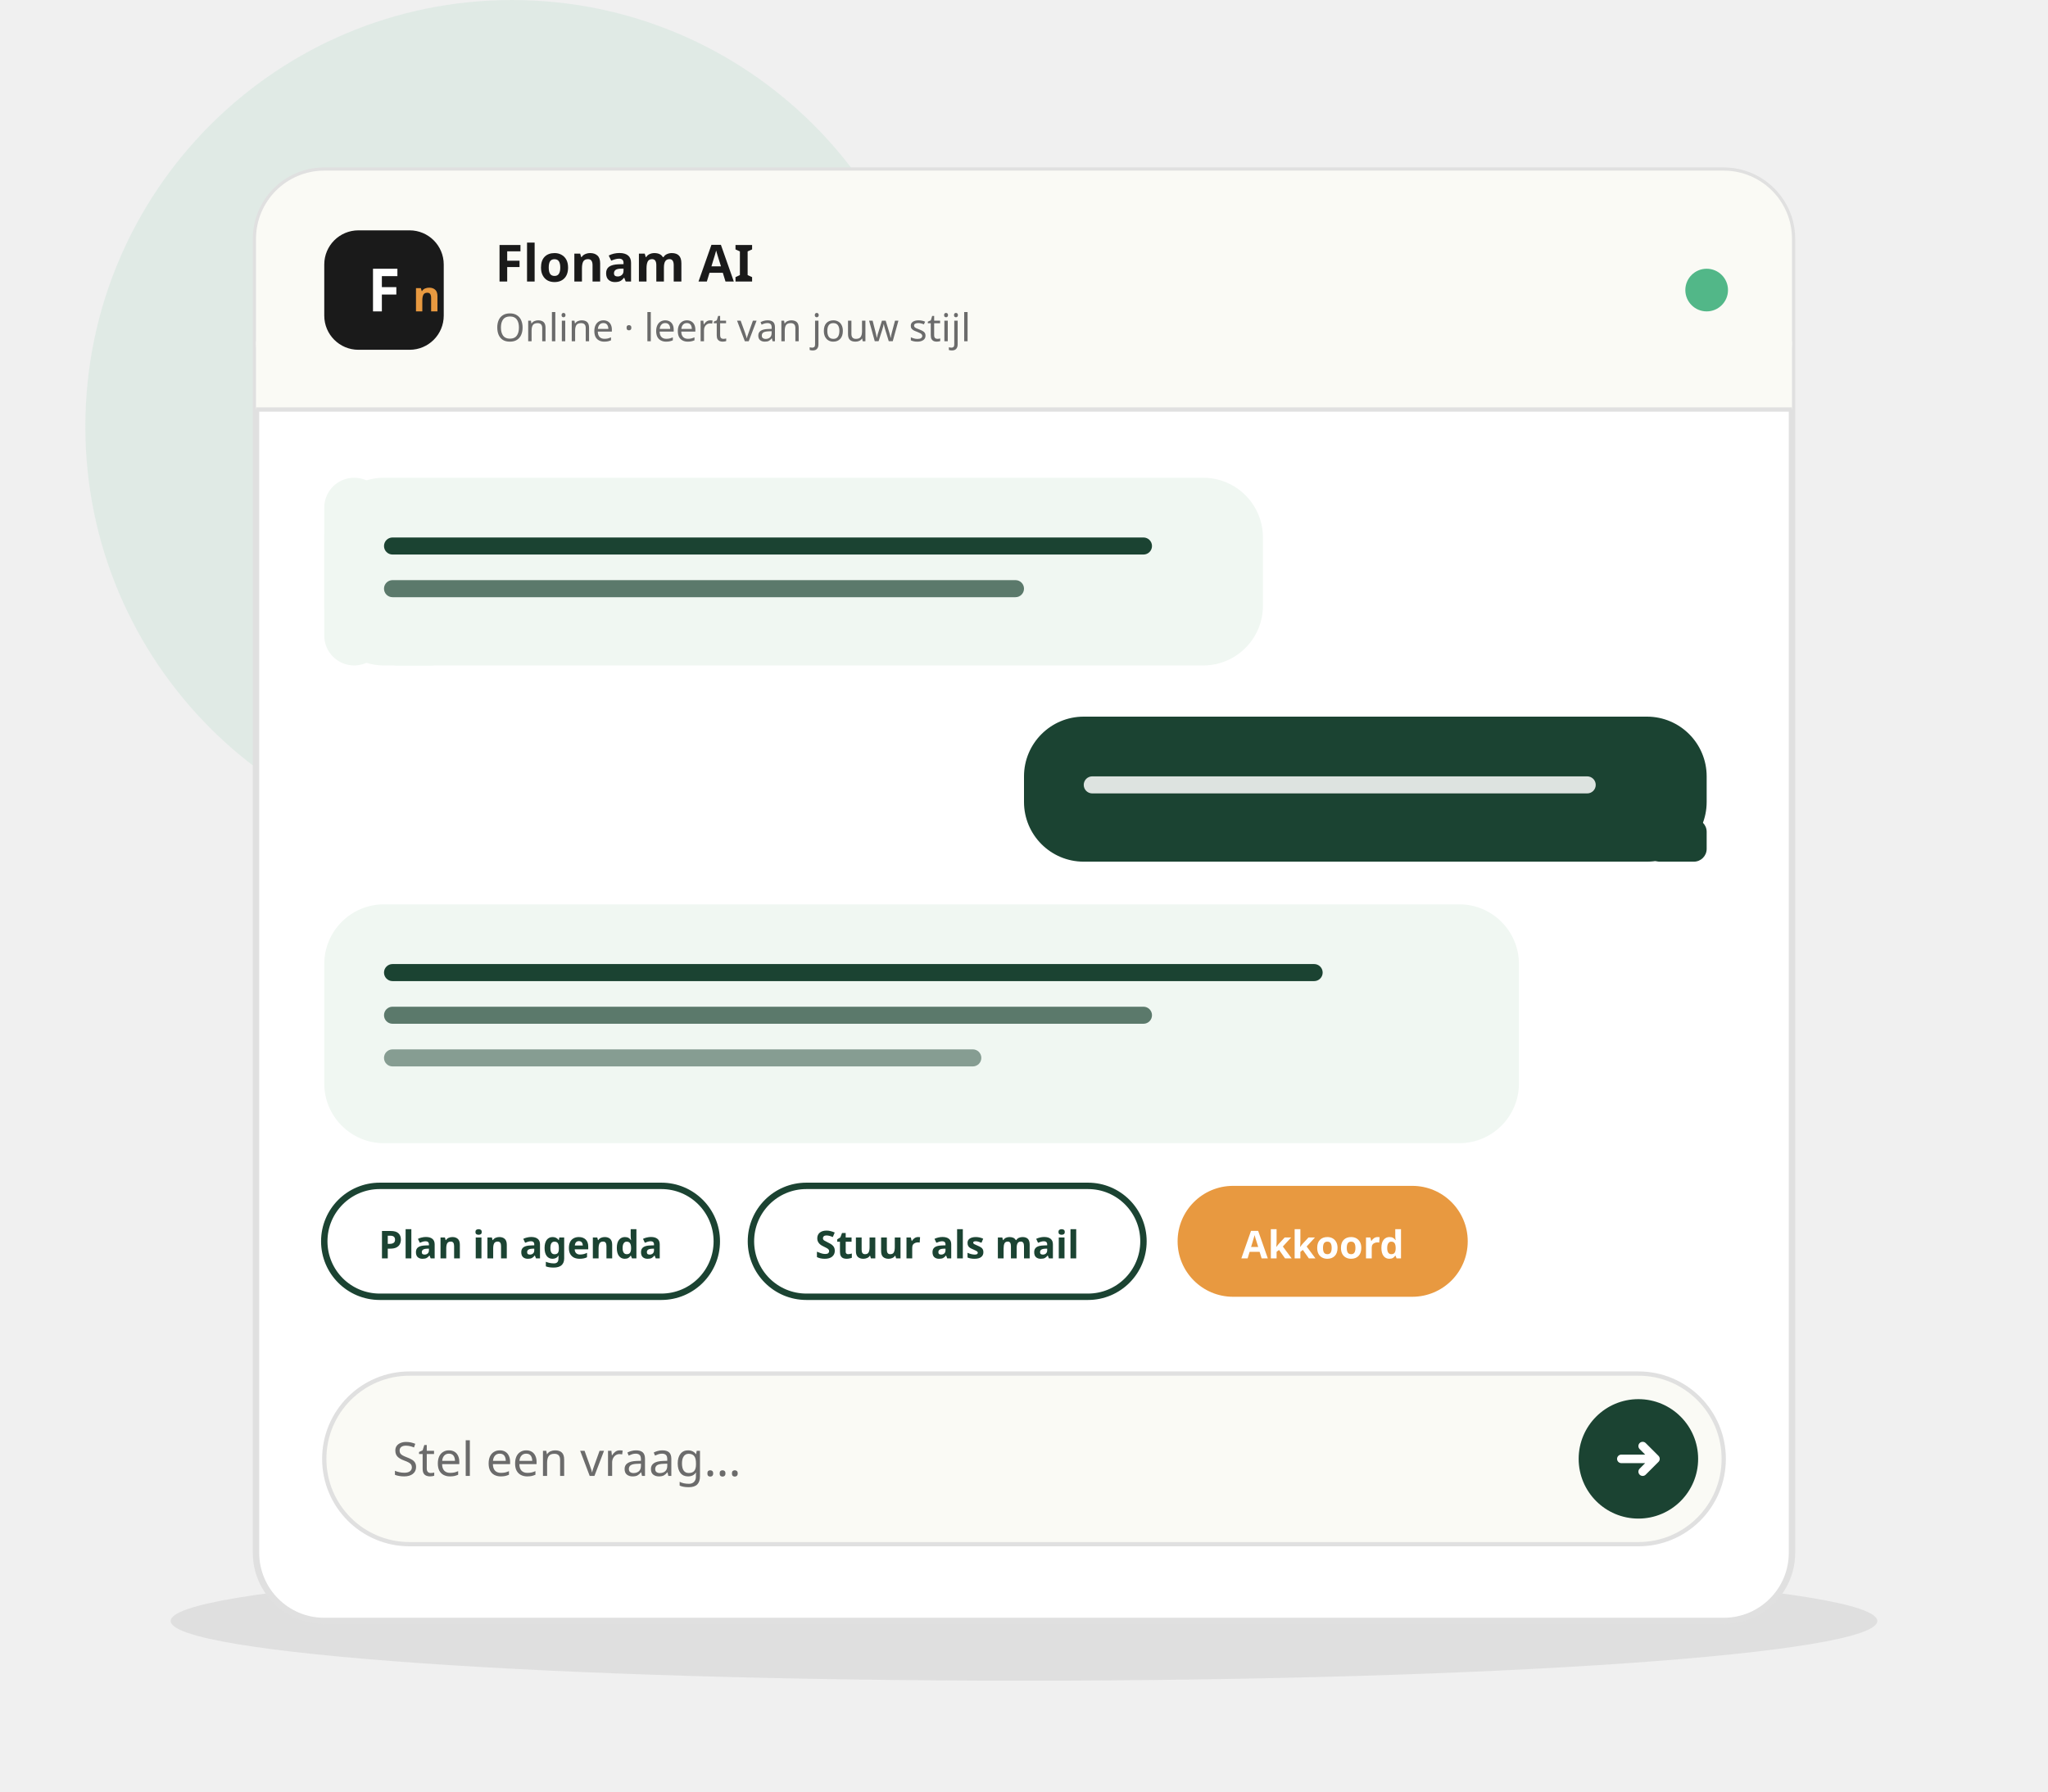
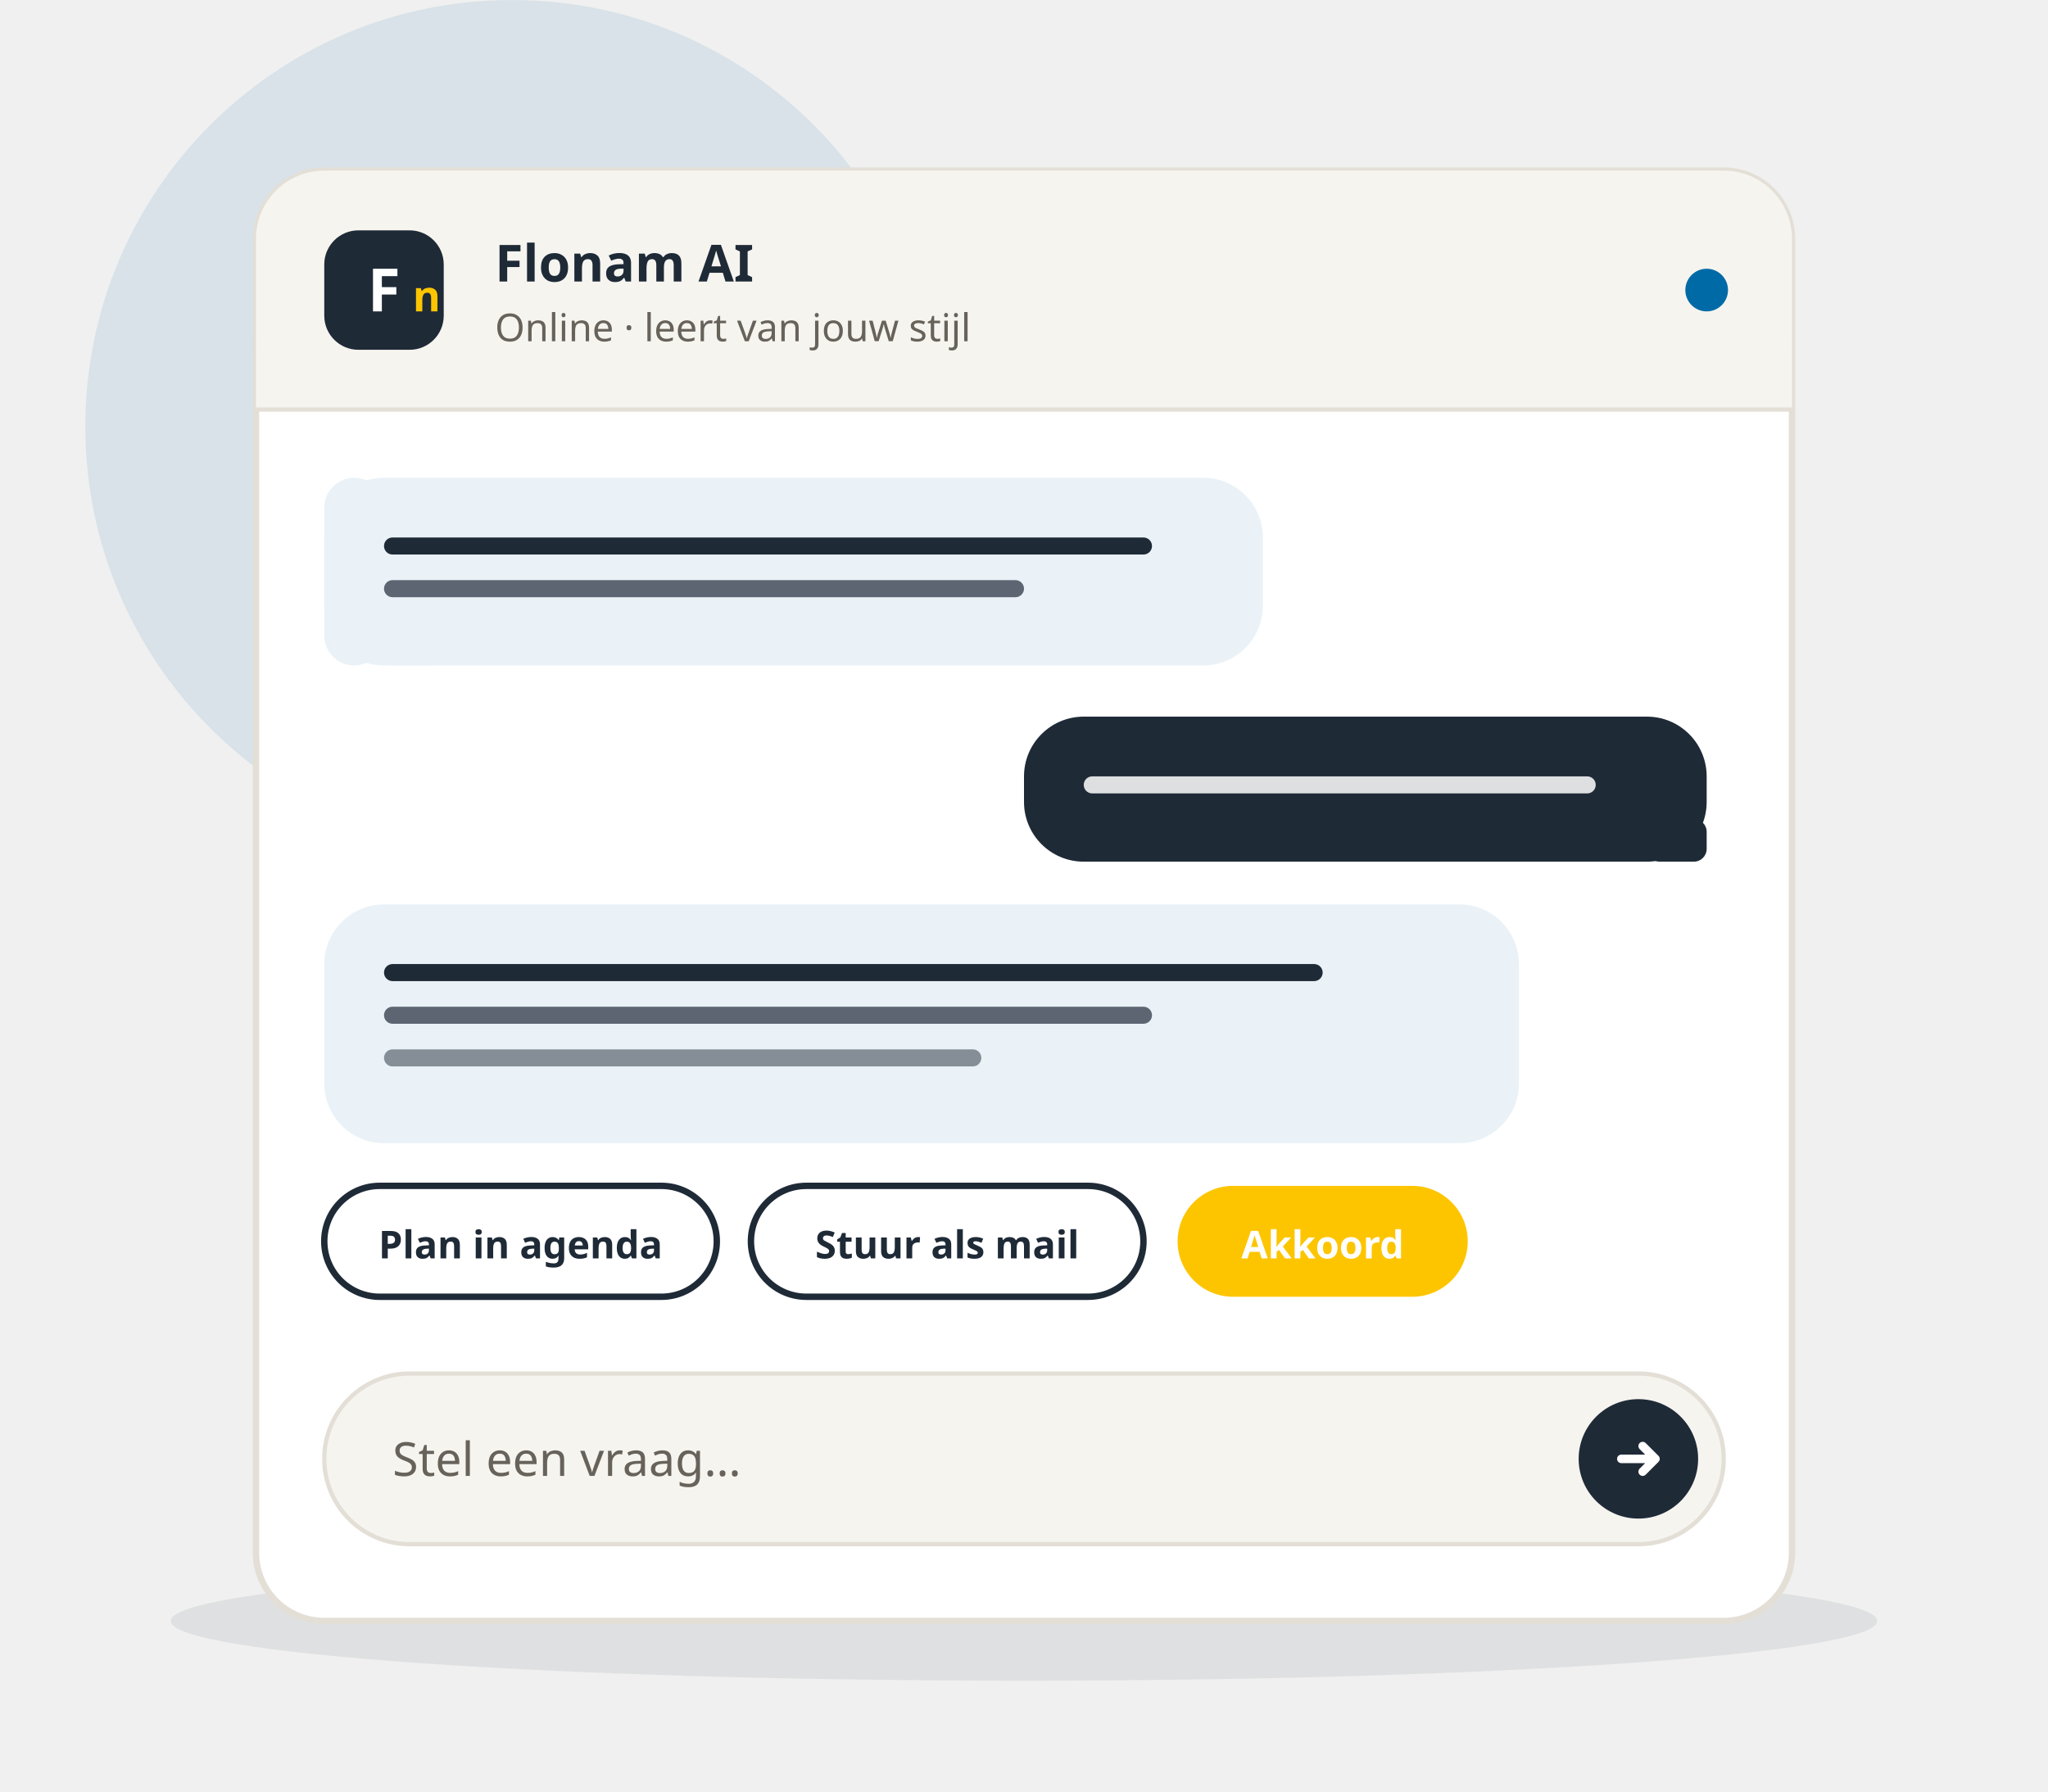
<svg xmlns="http://www.w3.org/2000/svg" viewBox="0 0 480 420" role="img" aria-label="AI-medewerker chat interface mockup">
-   <ellipse cx="240" cy="380" rx="200" ry="14" fill="#1A1A1A" opacity="0.08" />
-   <ellipse cx="120" cy="100" rx="100" ry="100" fill="#52B788" opacity="0.10" />
+   <ellipse cx="240" cy="380" rx="200" ry="14" fill="#1F2A37" opacity="0.08" />
+   <ellipse cx="120" cy="100" rx="100" ry="100" fill="#006AA7" opacity="0.10" />
  <g transform="translate(60 40)">
-     <rect width="360" height="340" rx="16" fill="#FFFFFF" stroke="#E0E0E0" stroke-width="1.5" />
-     <rect x="0" y="0" width="360" height="56" rx="16" fill="#FAFAF5" />
-     <rect x="0" y="40" width="360" height="16" fill="#FAFAF5" />
-     <line x1="0" y1="56" x2="360" y2="56" stroke="#E0E0E0" stroke-width="1" />
-     <rect x="16" y="14" width="28" height="28" rx="8" fill="#1A1A1A" />
-     <text x="30" y="33" text-anchor="middle" font-family="Montserrat, sans-serif" font-size="14" font-weight="800" fill="#FFFFFF">F</text>
-     <text x="40" y="33" text-anchor="middle" font-family="Montserrat, sans-serif" font-size="10" font-weight="800" fill="#E89940">n</text>
-     <text x="56" y="26" font-family="Montserrat, sans-serif" font-size="12" font-weight="700" fill="#1A1A1A">Flonam AI</text>
-     <text x="56" y="40" font-family="Montserrat, sans-serif" font-size="9" fill="#6B6B6B">Online · leert van jouw stijl</text>
-     <circle cx="340" cy="28" r="5" fill="#52B788" />
+     <rect width="360" height="340" rx="16" fill="#FFFFFF" stroke="#E3DFD6" stroke-width="1.5" />
+     <rect x="0" y="0" width="360" height="56" rx="16" fill="#F6F4EF" />
+     <rect x="0" y="40" width="360" height="16" fill="#F6F4EF" />
+     <line x1="0" y1="56" x2="360" y2="56" stroke="#E3DFD6" stroke-width="1" />
+     <rect x="16" y="14" width="28" height="28" rx="8" fill="#1F2A37" />
+     <text x="30" y="33" text-anchor="middle" font-family="Manrope, sans-serif" font-size="14" font-weight="800" fill="#FFFFFF">F</text>
+     <text x="40" y="33" text-anchor="middle" font-family="Manrope, sans-serif" font-size="10" font-weight="800" fill="#FDC500">n</text>
+     <text x="56" y="26" font-family="Manrope, sans-serif" font-size="12" font-weight="700" fill="#1F2A37">Flonam AI</text>
+     <text x="56" y="40" font-family="Manrope, sans-serif" font-size="9" fill="#67625A">Online · leert van jouw stijl</text>
+     <circle cx="340" cy="28" r="5" fill="#006AA7" />
    <g transform="translate(16 72)">
-       <rect width="220" height="44" rx="14" fill="#F0F7F2" />
-       <rect width="14" height="44" rx="7" fill="#F0F7F2" />
-       <rect x="14" y="34" width="14" height="10" rx="3" fill="#F0F7F2" />
-       <rect x="14" y="14" width="180" height="4" rx="2" fill="#1B4332" />
-       <rect x="14" y="24" width="150" height="4" rx="2" fill="#1B4332" opacity="0.7" />
+       <rect width="220" height="44" rx="14" fill="#EAF2F7" />
+       <rect width="14" height="44" rx="7" fill="#EAF2F7" />
+       <rect x="14" y="34" width="14" height="10" rx="3" fill="#EAF2F7" />
+       <rect x="14" y="14" width="180" height="4" rx="2" fill="#1F2A37" />
+       <rect x="14" y="24" width="150" height="4" rx="2" fill="#1F2A37" opacity="0.7" />
    </g>
    <g transform="translate(180 128)">
-       <rect width="160" height="34" rx="14" fill="#1B4332" />
-       <rect x="146" y="24" width="14" height="10" rx="3" fill="#1B4332" />
+       <rect width="160" height="34" rx="14" fill="#1F2A37" />
+       <rect x="146" y="24" width="14" height="10" rx="3" fill="#1F2A37" />
      <rect x="14" y="14" width="120" height="4" rx="2" fill="#FFFFFF" opacity="0.85" />
    </g>
    <g transform="translate(16 172)">
-       <rect width="280" height="56" rx="14" fill="#F0F7F2" />
-       <rect x="14" y="14" width="220" height="4" rx="2" fill="#1B4332" />
-       <rect x="14" y="24" width="180" height="4" rx="2" fill="#1B4332" opacity="0.7" />
-       <rect x="14" y="34" width="140" height="4" rx="2" fill="#1B4332" opacity="0.5" />
+       <rect width="280" height="56" rx="14" fill="#EAF2F7" />
+       <rect x="14" y="14" width="220" height="4" rx="2" fill="#1F2A37" />
+       <rect x="14" y="24" width="180" height="4" rx="2" fill="#1F2A37" opacity="0.7" />
+       <rect x="14" y="34" width="140" height="4" rx="2" fill="#1F2A37" opacity="0.5" />
    </g>
    <g transform="translate(16 238)">
-       <rect width="92" height="26" rx="13" fill="#FFFFFF" stroke="#1B4332" stroke-width="1.5" />
-       <text x="46" y="17" text-anchor="middle" font-family="Montserrat, sans-serif" font-size="9" font-weight="700" fill="#1B4332">Plan in agenda</text>
+       <rect width="92" height="26" rx="13" fill="#FFFFFF" stroke="#1F2A37" stroke-width="1.5" />
+       <text x="46" y="17" text-anchor="middle" font-family="Manrope, sans-serif" font-size="9" font-weight="700" fill="#1F2A37">Plan in agenda</text>
    </g>
    <g transform="translate(116 238)">
-       <rect width="92" height="26" rx="13" fill="#FFFFFF" stroke="#1B4332" stroke-width="1.5" />
-       <text x="46" y="17" text-anchor="middle" font-family="Montserrat, sans-serif" font-size="9" font-weight="700" fill="#1B4332">Stuur als mail</text>
+       <rect width="92" height="26" rx="13" fill="#FFFFFF" stroke="#1F2A37" stroke-width="1.5" />
+       <text x="46" y="17" text-anchor="middle" font-family="Manrope, sans-serif" font-size="9" font-weight="700" fill="#1F2A37">Stuur als mail</text>
    </g>
    <g transform="translate(216 238)">
-       <rect width="68" height="26" rx="13" fill="#E89940" />
-       <text x="34" y="17" text-anchor="middle" font-family="Montserrat, sans-serif" font-size="9" font-weight="700" fill="#FFFFFF">Akkoord</text>
+       <rect width="68" height="26" rx="13" fill="#FDC500" />
+       <text x="34" y="17" text-anchor="middle" font-family="Manrope, sans-serif" font-size="9" font-weight="700" fill="#FFFFFF">Akkoord</text>
    </g>
-     <rect x="16" y="282" width="328" height="40" rx="20" fill="#FAFAF5" stroke="#E0E0E0" stroke-width="1" />
-     <text x="32" y="306" font-family="Montserrat, sans-serif" font-size="11" fill="#6B6B6B">Stel een vraag…</text>
-     <circle cx="324" cy="302" r="14" fill="#1B4332" />
+     <rect x="16" y="282" width="328" height="40" rx="20" fill="#F6F4EF" stroke="#E3DFD6" stroke-width="1" />
+     <text x="32" y="306" font-family="Manrope, sans-serif" font-size="11" fill="#67625A">Stel een vraag…</text>
+     <circle cx="324" cy="302" r="14" fill="#1F2A37" />
    <path d="M 320 302 L 328 302 M 325 299 L 328 302 L 325 305" stroke="#FFFFFF" stroke-width="2" fill="none" stroke-linecap="round" stroke-linejoin="round" />
  </g>
</svg>
